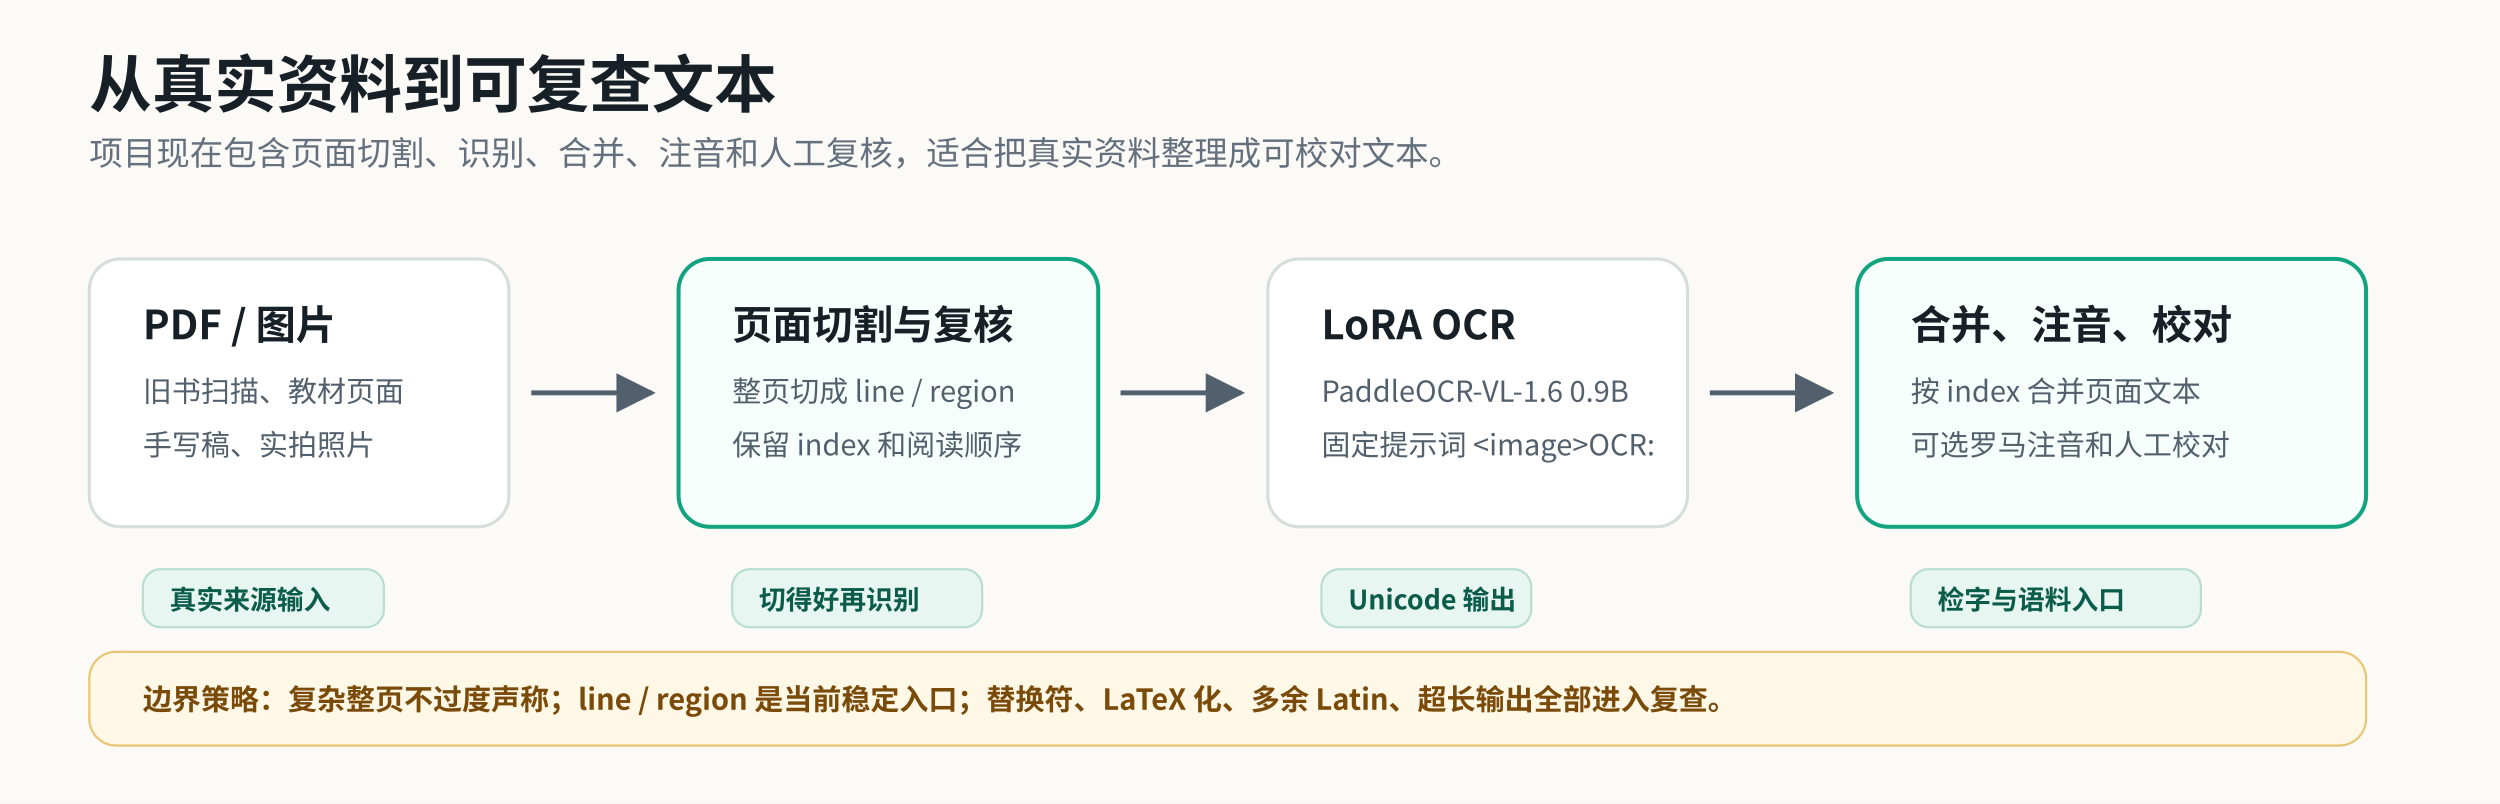
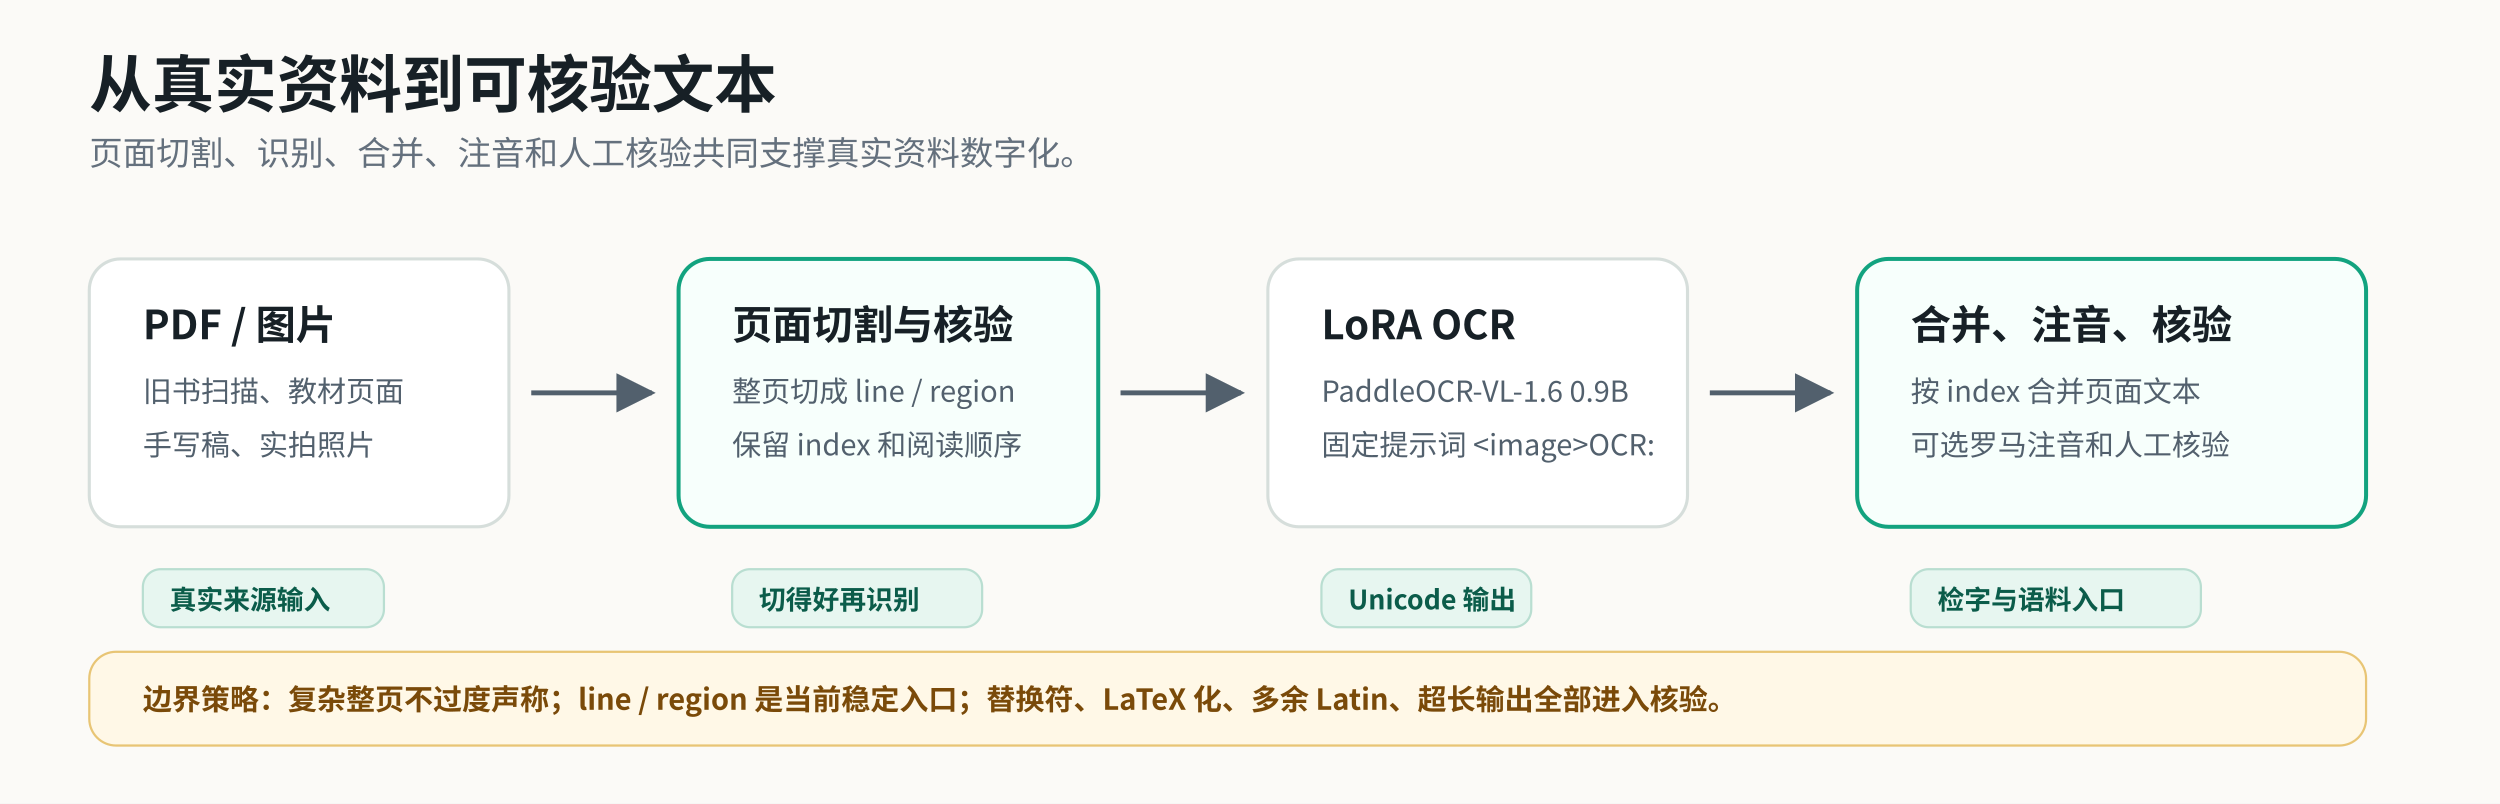
<svg xmlns="http://www.w3.org/2000/svg" width="1120" height="360" viewBox="0 0 1120 360" role="img" aria-labelledby="title desc">
  <defs>
    <marker id="arrow" viewBox="0 0 10 10" refX="9" refY="5" markerWidth="8" markerHeight="8" orient="auto-start-reverse">
      <path d="M 0 0 L 10 5 L 0 10 z" fill="#52606d" />
    </marker>
    <style>
      text{font-family:-apple-system,BlinkMacSystemFont,"Segoe UI","Noto Sans CJK SC","PingFang SC","Microsoft YaHei",Arial,sans-serif}
      .bg{fill:#fbfaf7}
      .title{font-size:28px;font-weight:760;fill:#172026}
      .sub{font-size:15px;fill:#64707d}
      .card{fill:#fff;stroke:#d6dedb;stroke-width:1.4;rx:14}
      .card-main{fill:#f7fffc;stroke:#12a37f;stroke-width:1.8;rx:14}
      .label{font-size:18px;font-weight:760;fill:#172026}
      .body{font-size:13px;fill:#52606d}
      .tag{font-size:12px;font-weight:720;fill:#0b5c4a}
      .chip{fill:#e7f6f0;stroke:#b9ded1;rx:8}
      .risk{font-size:13px;fill:#7a4a09;font-weight:720}
      .riskbox{fill:#fff8e7;stroke:#e8c575;rx:12}
      .line{stroke:#52606d;stroke-width:2.2;fill:none;marker-end:url(#arrow)}
    </style>
  </defs>
  <rect class="bg" width="1120" height="360" />
-   <text class="title" x="40" y="48">从真实资料到可复查文本</text>
-   <text class="sub" x="40" y="74">项目现在包含页面切割、识别、合并、注音和人工复核，适合把真实资料整理成可校对文本。</text>
+   <text class="title" x="40" y="48">从真实资料到可核验文本</text>
+   <text class="sub" x="40" y="74">页面切割、识别、合并、注音和人工核验共同支撑真实资料数字化。</text>
  <rect class="card" x="40" y="116" width="188" height="120" />
  <text class="label" x="64" y="152">PDF / 图片</text>
  <text class="body" x="64" y="180">旧书扫描、教材页面</text>
  <text class="body" x="64" y="204">手写稿、实拍照片</text>
  <rect class="chip" x="64" y="255" width="108" height="26" />
  <text class="tag" x="76" y="273">真实来源输入</text>
  <path class="line" d="M 238 176 H 292" />
  <rect class="card-main" x="304" y="116" width="188" height="120" />
-   <text class="label" x="328" y="152">页面切割与复核</text>
+   <text class="label" x="328" y="152">页面切割与核验</text>
  <text class="body" x="328" y="180">整页切成 line / region</text>
  <text class="body" x="328" y="204">保留 index 和阅读顺序</text>
  <rect class="chip" x="328" y="255" width="112" height="26" />
  <text class="tag" x="340" y="273">切得好再识别</text>
  <path class="line" d="M 502 176 H 556" />
  <rect class="card" x="568" y="116" width="188" height="120" />
  <text class="label" x="592" y="152">LoRA OCR</text>
  <text class="body" x="592" y="180">PaddleOCR-VL-1.6 0.9B</text>
  <text class="body" x="592" y="204">固定提示词 &lt;image&gt;OCR:</text>
  <rect class="chip" x="592" y="255" width="94" height="26" />
  <text class="tag" x="604" y="273">Unicode 输出</text>
  <path class="line" d="M 766 176 H 820" />
  <rect class="card-main" x="832" y="116" width="228" height="120" />
-   <text class="label" x="856" y="152">合并、注音、校对</text>
+   <text class="label" x="856" y="152">合并、注音、核验</text>
  <text class="body" x="856" y="180">按 index 合并页面文本</text>
-   <text class="body" x="856" y="204">可选罗马注音和人工校对</text>
+   <text class="body" x="856" y="204">可选罗马注音和人工核验</text>
  <rect class="chip" x="856" y="255" width="130" height="26" />
  <text class="tag" x="868" y="273">检字与语料入口</text>
  <rect class="riskbox" x="40" y="292" width="1020" height="42" />
-   <text class="risk" x="64" y="318">边界策略：复杂整页不过度声称；line / region 是当前稳定入口；替换符、LaTeX 化、多余 Latin、超长输出全部进入复查。</text>
+   <text class="risk" x="64" y="318">边界策略：复杂整页不过度声称；line / region 是当前稳定入口；替换符、LaTeX 化、多余 Latin、超长输出全部进入核验。</text>
</svg>
